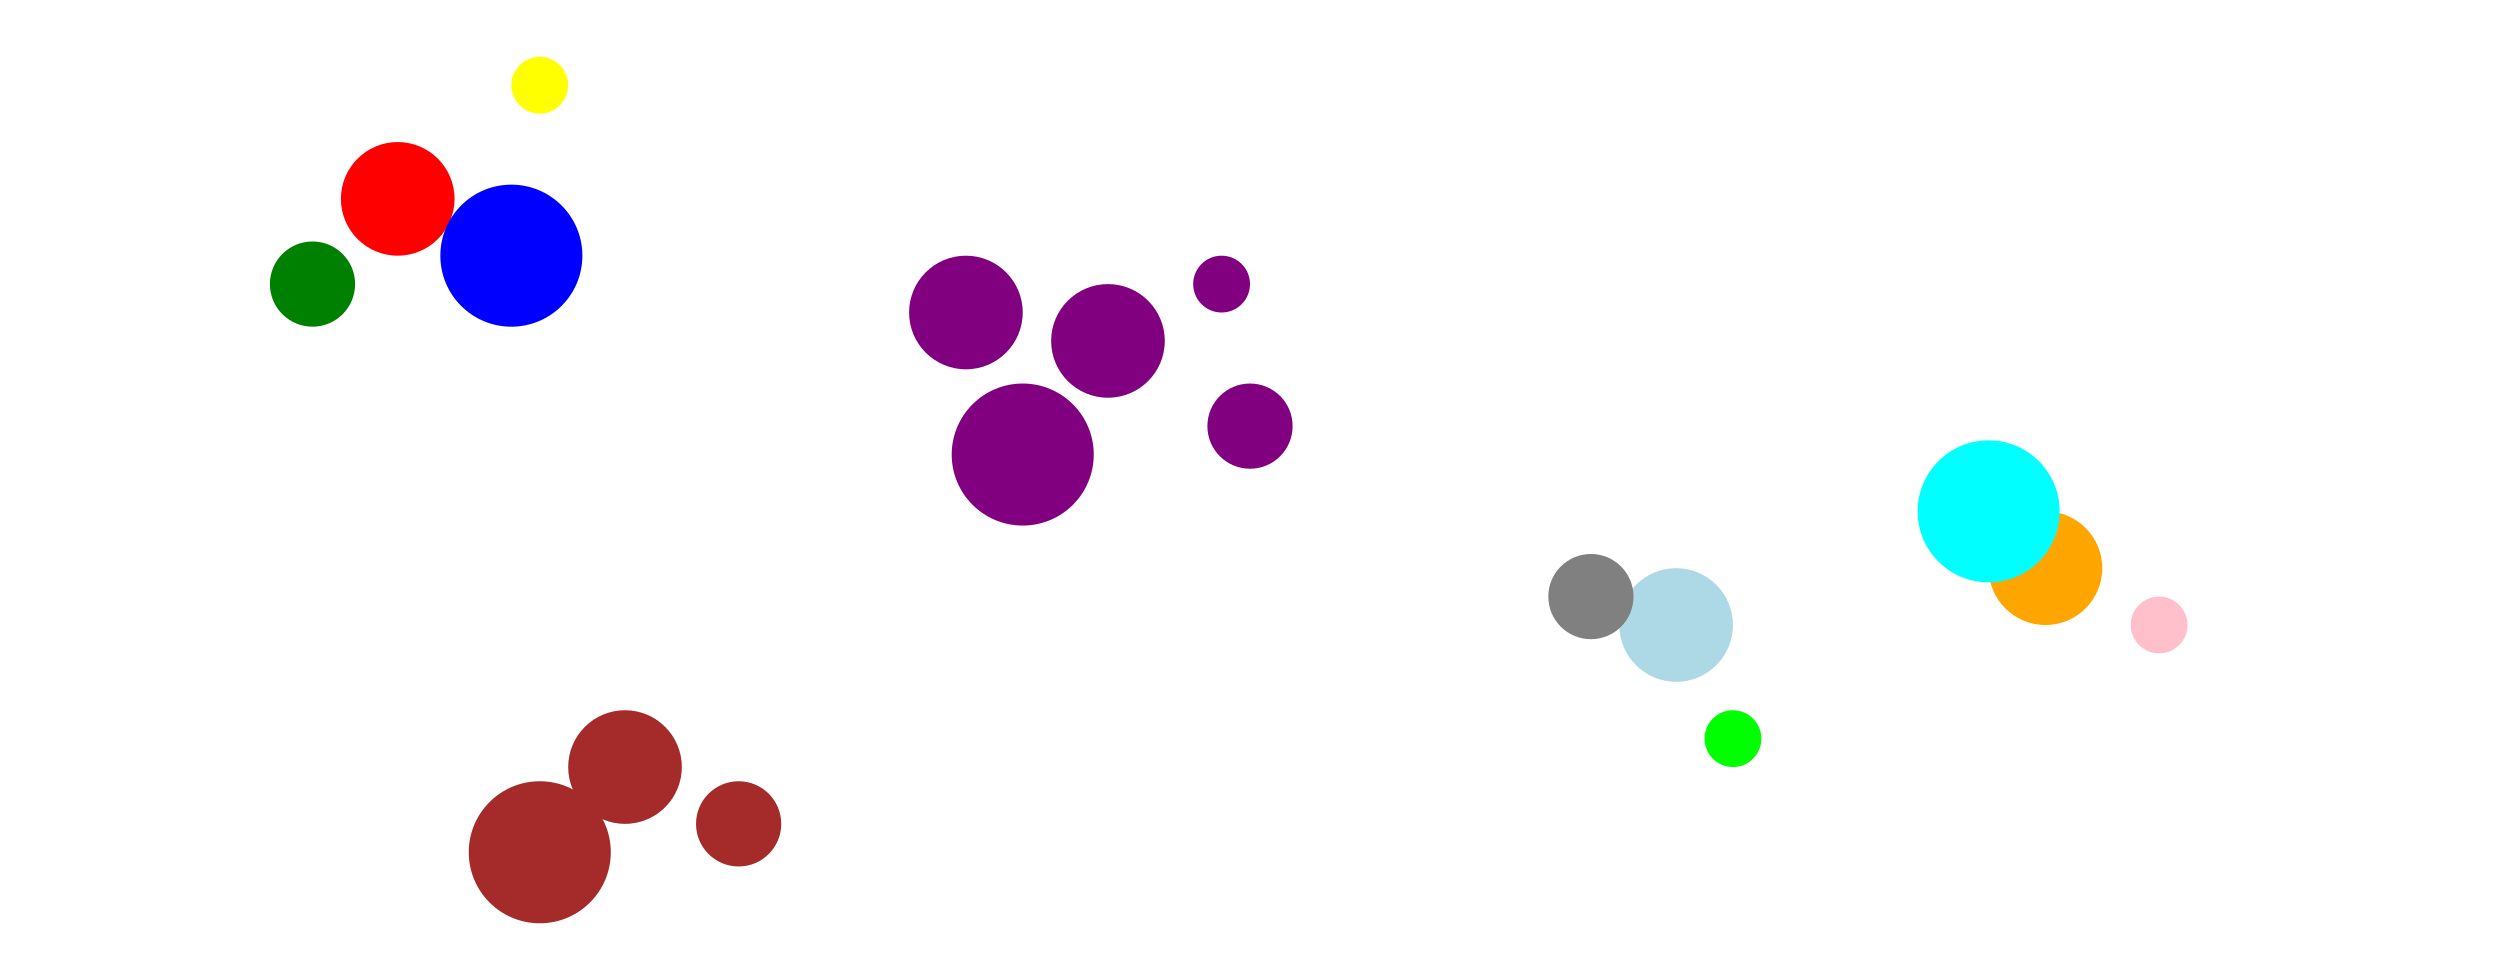
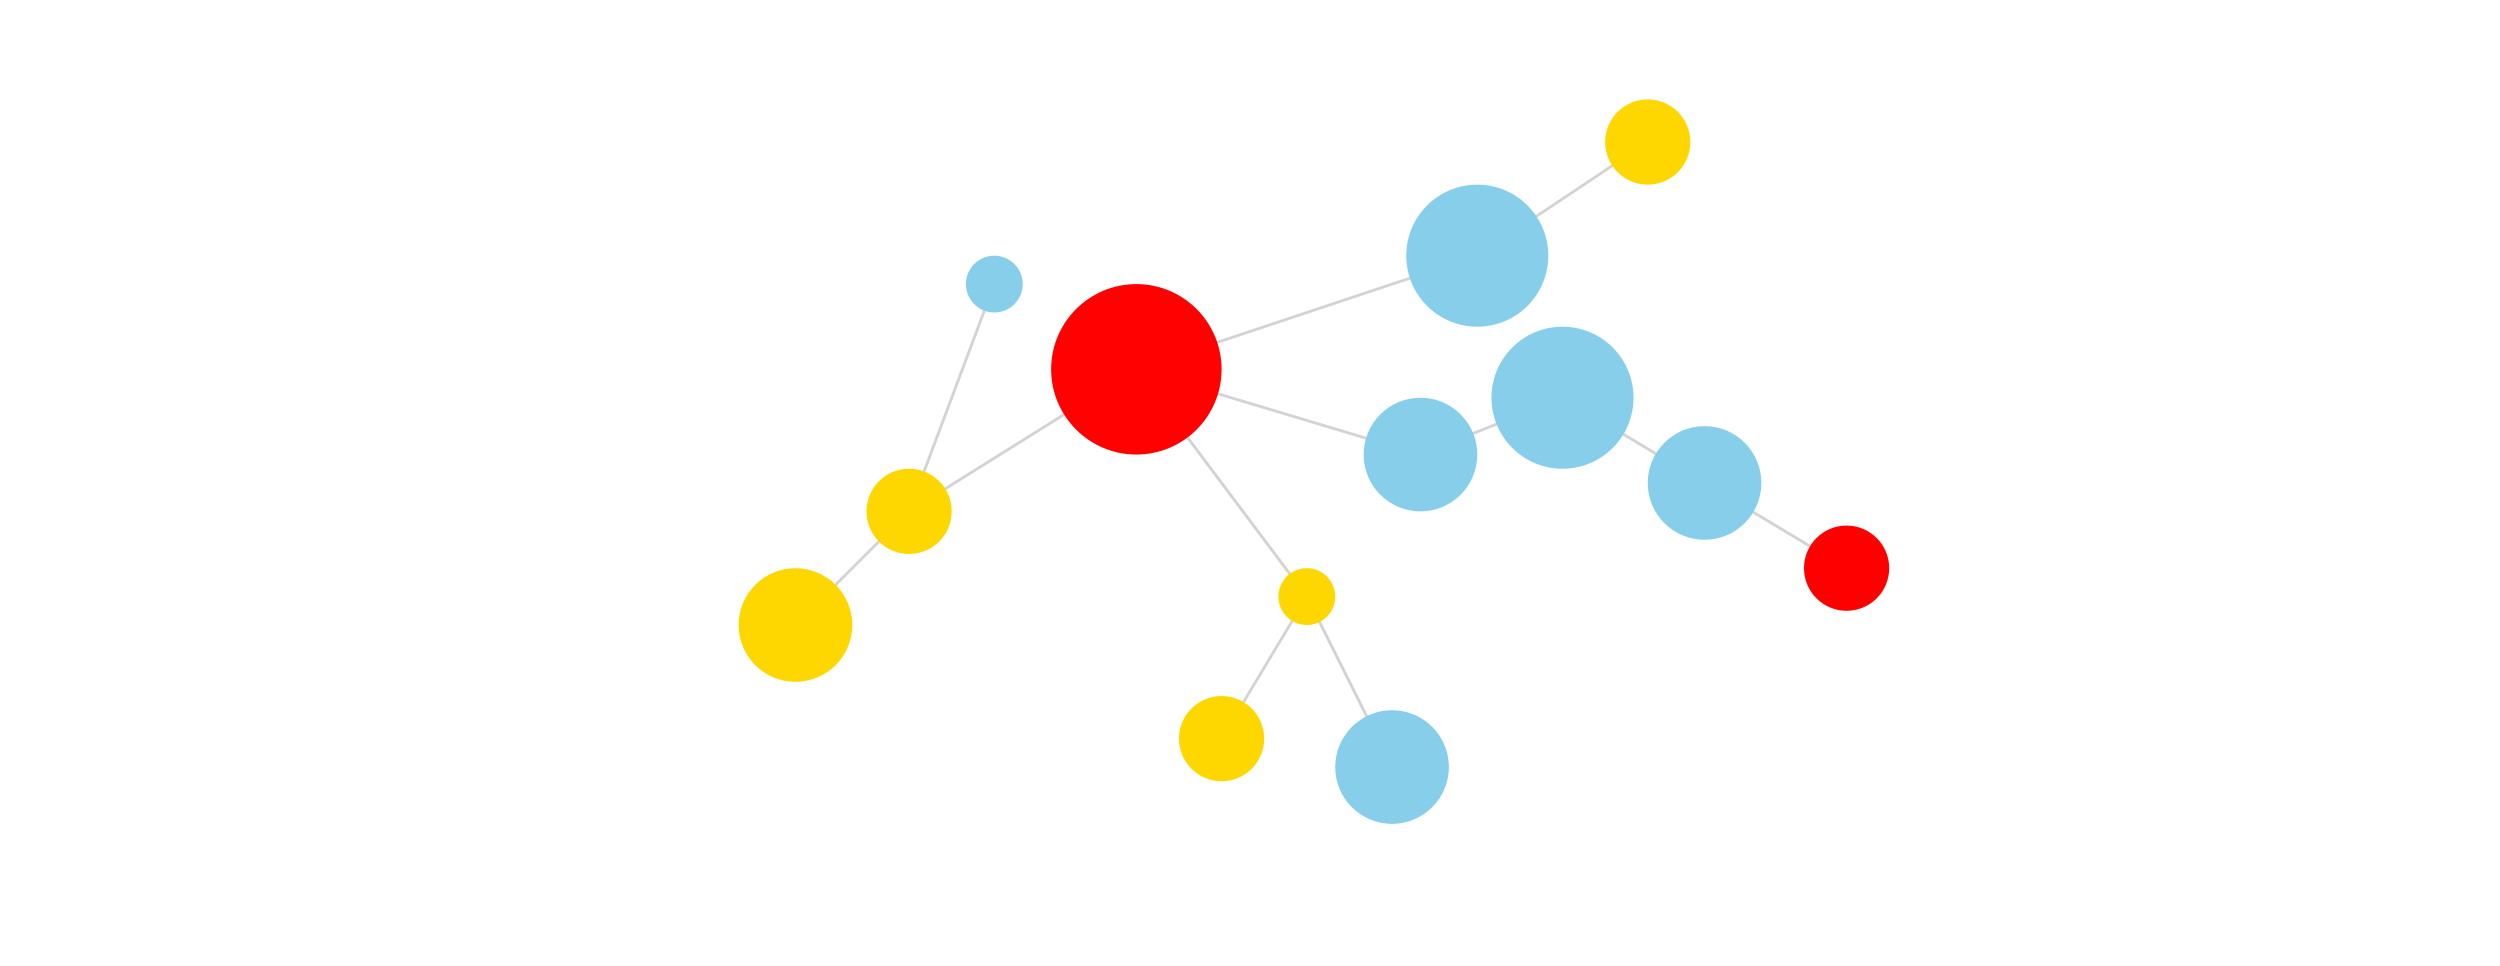
- <svg xmlns="http://www.w3.org/2000/svg" width="880" height="340" viewBox="-440,-170,880,340" style="max-width: 100%; height: auto; font: 10px sans-serif;">
-   <g transform="translate(-300,-100)" id="g_4">
-     <circle cx="0" cy="0" r="20" fill="red" id="circle_17" />
-     <circle cx="40" cy="20" r="25" fill="blue" id="circle_16" />
-     <circle cx="-30" cy="30" r="15" fill="green" id="circle_15" />
-     <circle cx="50" cy="-40" r="10" fill="yellow" id="circle_14" />
-   </g>
-   <g transform="translate(-50,-50)" id="g_3">
-     <circle cx="0" cy="0" r="20" fill="purple" id="circle_13" />
-     <circle cx="50" cy="30" r="15" fill="purple" id="circle_12" />
-     <circle cx="-30" cy="40" r="25" fill="purple" id="circle_11" />
-     <circle cx="40" cy="-20" r="10" fill="purple" id="circle_10" />
-     <circle cx="-50" cy="-10" r="20" fill="purple" id="circle_9" />
-   </g>
-   <g transform="translate(280,30)" id="g_2">
-     <circle cx="0" cy="0" r="20" fill="orange" id="circle_8" />
-     <circle cx="40" cy="20" r="10" fill="pink" id="circle_7" />
-     <circle cx="-20" cy="-20" r="25" fill="cyan" id="circle_6" />
-   </g>
-   <g transform="translate(-220,100)" id="g_1">
-     <circle cx="0" cy="0" r="20" fill="brown" id="circle_5" />
-     <circle cx="40" cy="20" r="15" fill="brown" id="circle_4" />
-     <circle cx="-30" cy="30" r="25" fill="brown" id="circle_3" />
-   </g>
-   <g transform="translate(150,50)" id="g">
-     <circle cx="0" cy="0" r="20" fill="lightblue" id="circle_2" />
-     <circle cx="20" cy="40" r="10" fill="lime" id="circle_1" />
-     <circle cx="-30" cy="-10" r="15" fill="gray" id="circle" />
-   </g>
+ <svg xmlns="http://www.w3.org/2000/svg" width="880" height="340" viewBox="-400,-130,880,340" style="max-width: 100%; height: auto; font: 10px sans-serif;">
+   <line x1="0" y1="0" x2="100" y2="30" stroke="lightgray" stroke-width="1" id="line_11" />
+   <line x1="0" y1="0" x2="-80" y2="50" stroke="lightgray" stroke-width="1" id="line_10" />
+   <line x1="0" y1="0" x2="120" y2="-40" stroke="lightgray" stroke-width="1" id="line_9" />
+   <line x1="0" y1="0" x2="60" y2="80" stroke="lightgray" stroke-width="1" id="line_8" />
+   <line x1="100" y1="30" x2="150" y2="10" stroke="lightgray" stroke-width="1" id="line_7" />
+   <line x1="-80" y1="50" x2="-120" y2="90" stroke="lightgray" stroke-width="1" id="line_6" />
+   <line x1="-80" y1="50" x2="-50" y2="-30" stroke="lightgray" stroke-width="1" id="line_5" />
+   <line x1="120" y1="-40" x2="180" y2="-80" stroke="lightgray" stroke-width="1" id="line_4" />
+   <line x1="60" y1="80" x2="90" y2="140" stroke="lightgray" stroke-width="1" id="line_3" />
+   <line x1="60" y1="80" x2="30" y2="130" stroke="lightgray" stroke-width="1" id="line_2" />
+   <line x1="150" y1="10" x2="200" y2="40" stroke="lightgray" stroke-width="1" id="line_1" />
+   <line x1="200" y1="40" x2="250" y2="70" stroke="lightgray" stroke-width="1" id="line" />
+   <circle cx="0" cy="0" r="30" fill="#ff0101" id="circle_12" />
+   <circle cx="100" cy="30" r="20" fill="skyblue" id="circle_11" />
+   <circle cx="-80" cy="50" r="15" fill="gold" id="circle_10" />
+   <circle cx="120" cy="-40" r="25" fill="skyblue" id="circle_9" />
+   <circle cx="60" cy="80" r="10" fill="gold" id="circle_8" />
+   <circle cx="150" cy="10" r="25" fill="skyblue" id="circle_7" />
+   <circle cx="-120" cy="90" r="20" fill="gold" id="circle_6" />
+   <circle cx="-50" cy="-30" r="10" fill="skyblue" id="circle_5" />
+   <circle cx="180" cy="-80" r="15" fill="gold" id="circle_4" />
+   <circle cx="90" cy="140" r="20" fill="skyblue" id="circle_3" />
+   <circle cx="30" cy="130" r="15" fill="gold" id="circle_2" />
+   <circle cx="200" cy="40" r="20" fill="skyblue" id="circle_1" />
+   <circle cx="250" cy="70" r="15" fill="#ff0000" id="circle" />
</svg>
